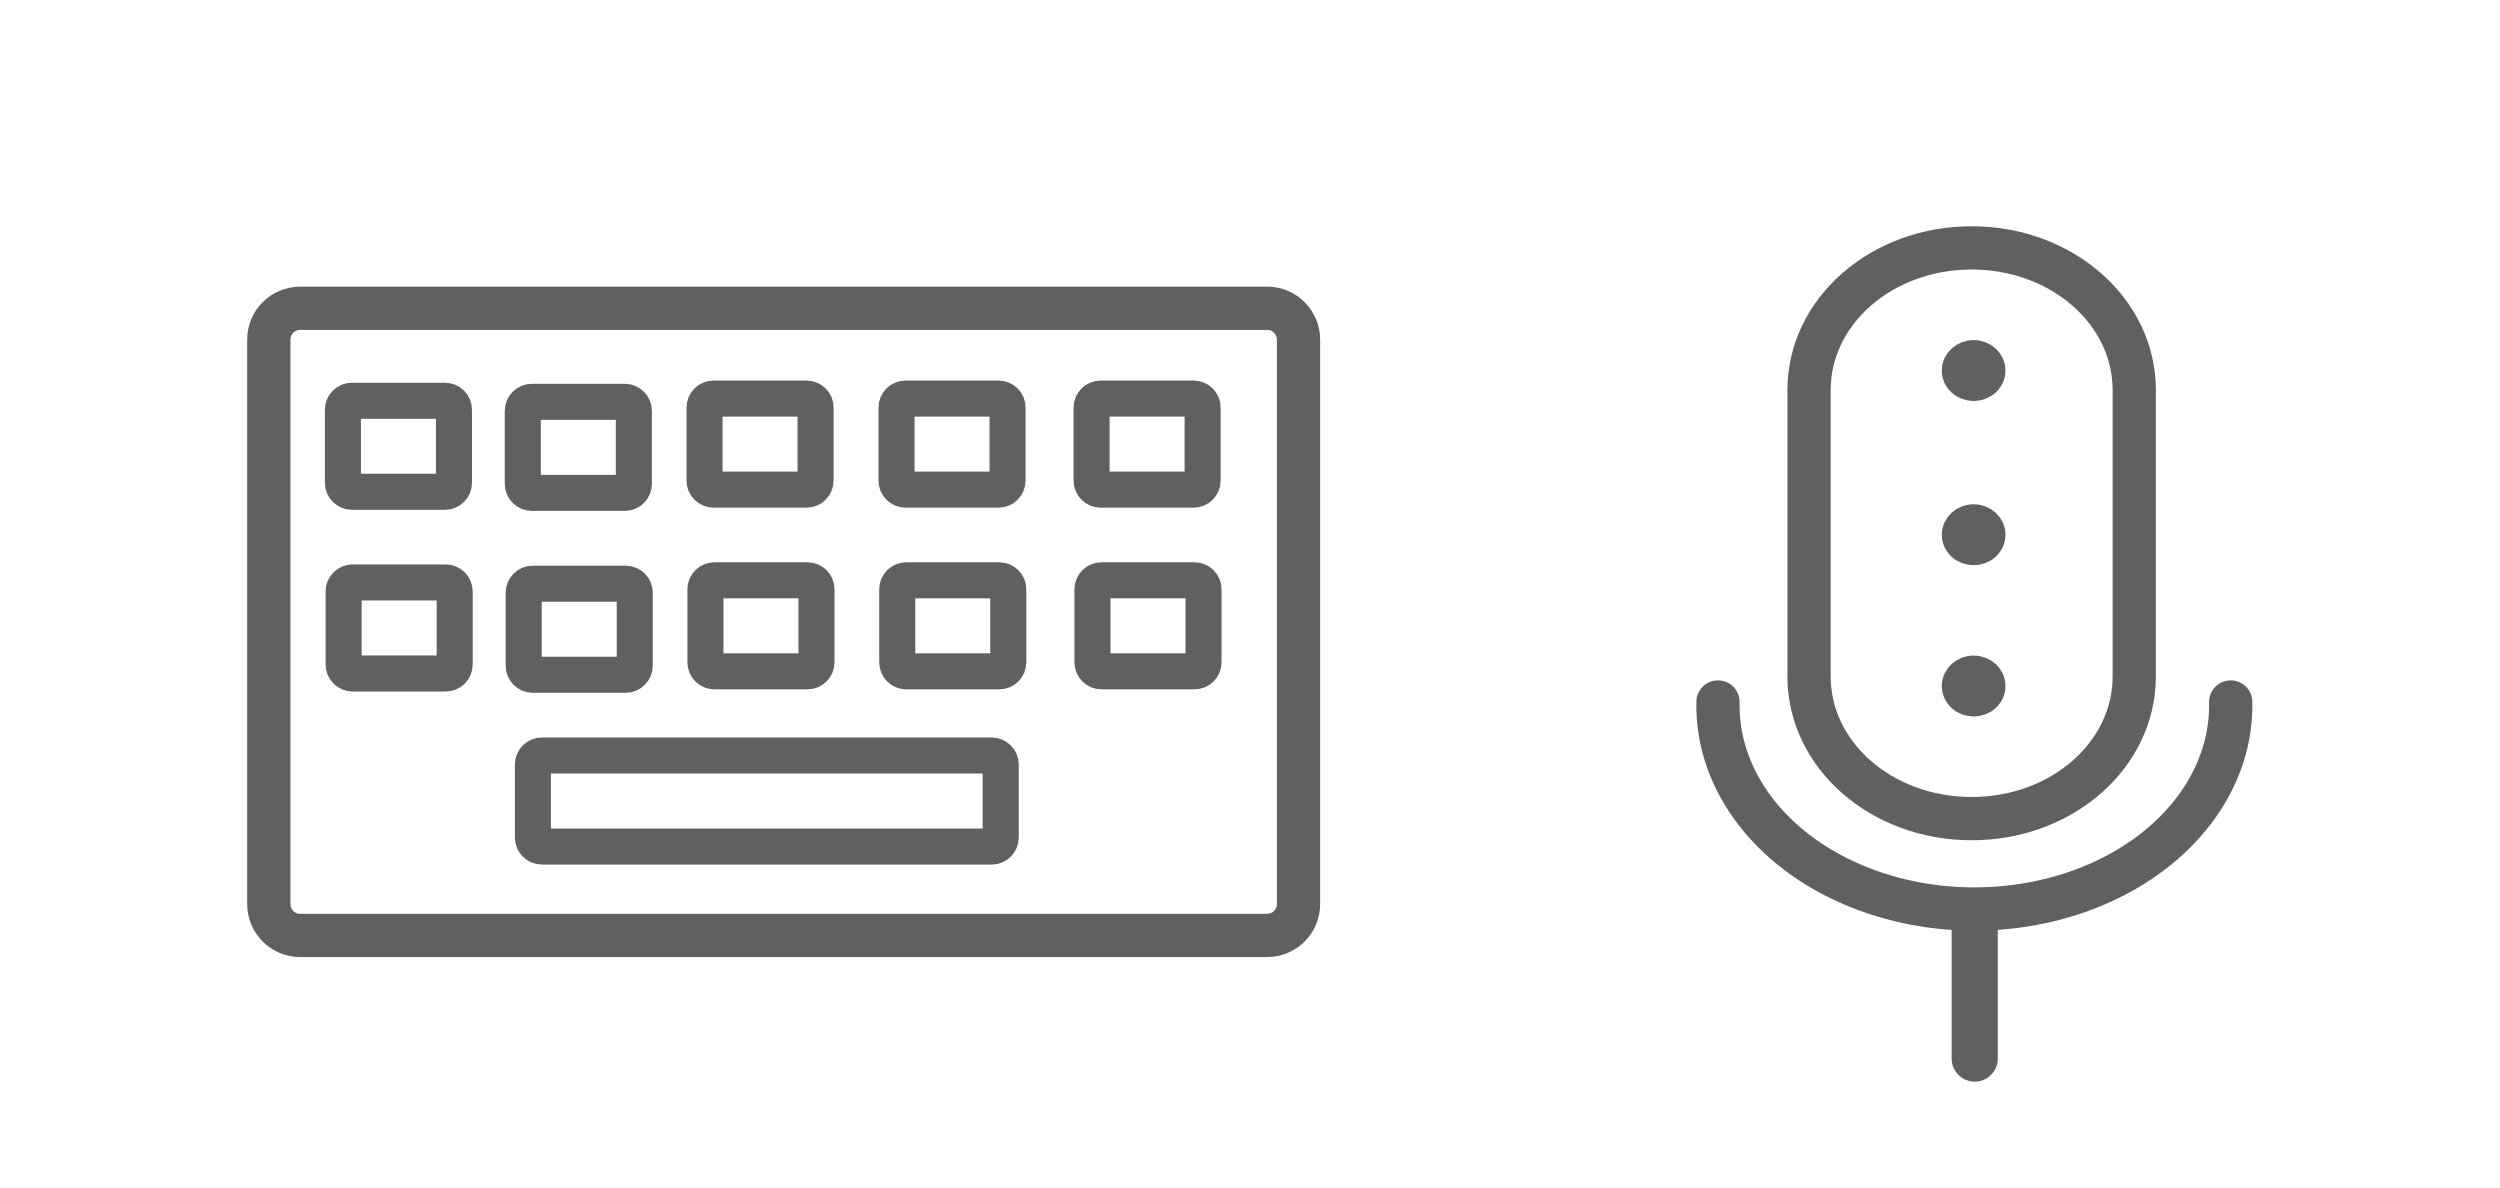
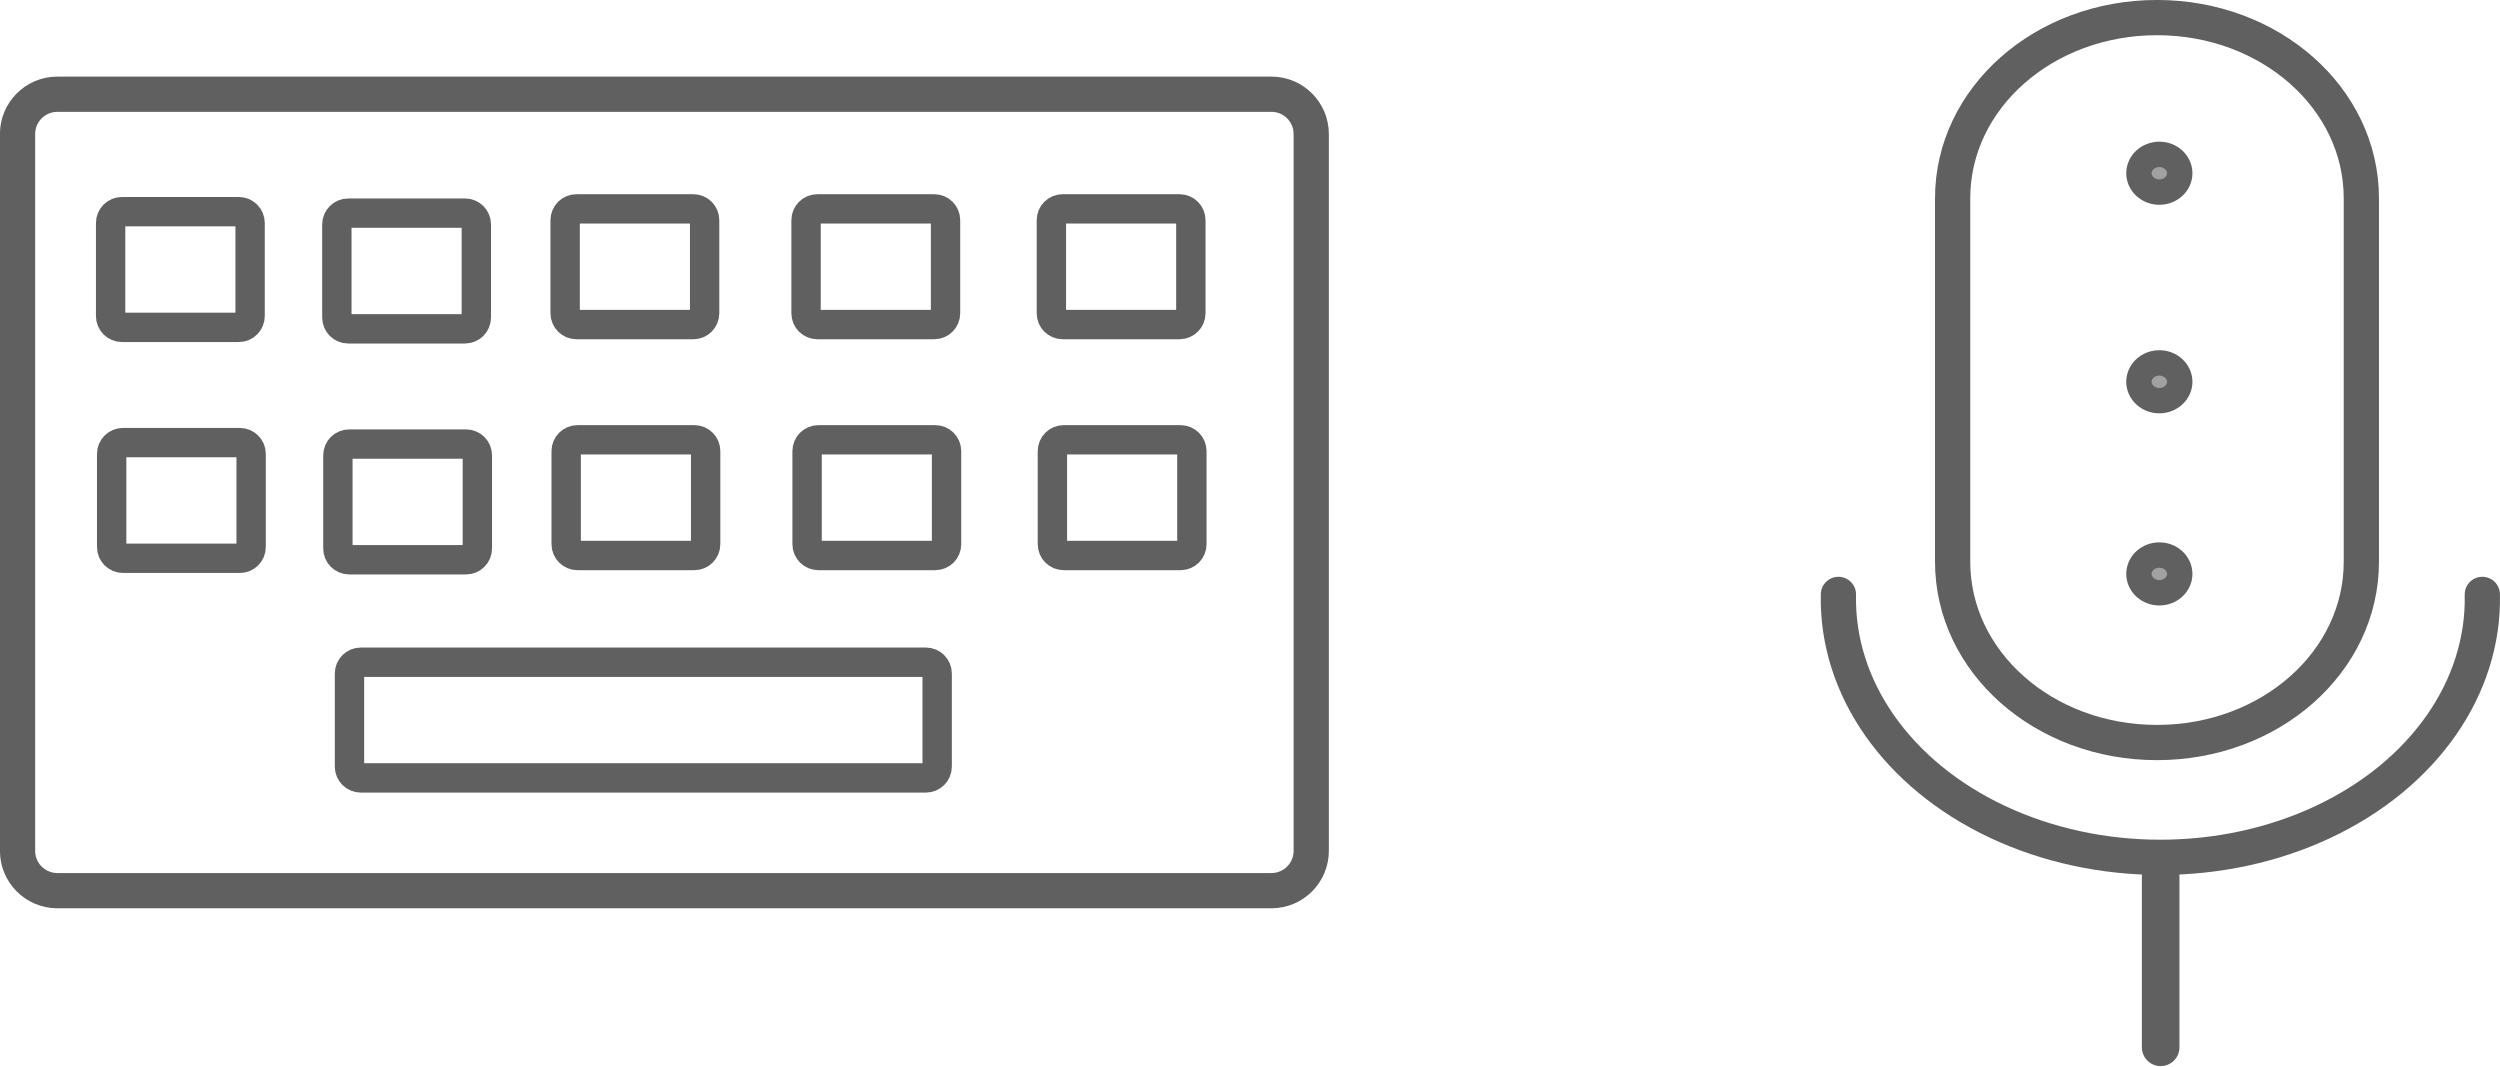
- <svg xmlns="http://www.w3.org/2000/svg" xmlns:xlink="http://www.w3.org/1999/xlink" width="13.868mm" height="6.59mm" viewBox="0 0 13.868 6.59" version="1.1" id="svg15604">
+ <svg xmlns="http://www.w3.org/2000/svg" xmlns:xlink="http://www.w3.org/1999/xlink" width="17.029mm" height="7.263mm" viewBox="0 0 17.029 7.263" version="1.1" id="svg15604">
  <defs id="defs15598">
    <pattern y="0" x="0" height="6" width="6" patternUnits="userSpaceOnUse" id="EMFhbasepattern" />
    <pattern y="0" x="0" height="6" width="6" patternUnits="userSpaceOnUse" id="EMFhbasepattern-3" />
  </defs>
-   <g id="layer1" transform="translate(-33.11887,-99.55796)">
-     <path style="opacity:1;fill:none;fill-opacity:1;fill-rule:evenodd;stroke:#606060;stroke-width:0;stroke-linecap:round;stroke-linejoin:bevel;stroke-miterlimit:4;stroke-dasharray:none;stroke-dashoffset:0;stroke-opacity:1;paint-order:markers fill stroke" d="m 44.06,101.085 c 0.402,0 0.725,0.283 0.725,0.634 v 1.276 c 0,0.351 -0.323,0.634 -0.725,0.634 -0.402,0 -0.725,-0.283 -0.725,-0.634 v -1.276 c 0,-0.351 0.323,-0.634 0.725,-0.634 z" id="rect853-0" />
-     <path style="opacity:1;fill:none;fill-opacity:1;fill-rule:evenodd;stroke:#606060;stroke-width:0;stroke-linecap:round;stroke-linejoin:bevel;stroke-miterlimit:4;stroke-dasharray:none;stroke-dashoffset:0;stroke-opacity:1;paint-order:markers fill stroke" d="m 44.14,103.037 a 0.072,0.066 0 0 1 -0.072,0.066 0.072,0.066 0 0 1 -0.072,-0.066 0.072,0.066 0 0 1 0.072,-0.066 0.072,0.066 0 0 1 0.072,0.066 z" id="use857-4" />
-     <path style="opacity:1;fill:none;fill-opacity:1;fill-rule:evenodd;stroke:#606060;stroke-width:0;stroke-linecap:round;stroke-linejoin:bevel;stroke-miterlimit:4;stroke-dasharray:none;stroke-dashoffset:0;stroke-opacity:1;paint-order:markers fill stroke" d="m 45.214,103.109 a 1.143,0.907 0 0 1 -0.565,0.798 1.143,0.907 0 0 1 -1.154,0 1.143,0.907 0 0 1 -0.565,-0.798" id="path971-2" />
-     <path style="fill:none;fill-opacity:1;fill-rule:evenodd;stroke:#606060;stroke-width:0;stroke-linecap:round;stroke-linejoin:miter;stroke-miterlimit:4;stroke-dasharray:none;stroke-opacity:1" d="m 44.073,104.044 v 0.572" id="path975-2" />
-     <use x="0" y="0" xlink:href="#use857-4" id="use983-16" width="100%" height="100%" transform="translate(6.1361906e-7,-0.674321)" style="fill:none;fill-opacity:1;stroke:#606060;stroke-width:0;stroke-miterlimit:4;stroke-dasharray:none;stroke-opacity:1" />
-     <use x="0" y="0" xlink:href="#use983-16" id="use985-8" width="100%" height="100%" style="fill:none;fill-opacity:1;stroke:#606060;stroke-width:0.05;stroke-miterlimit:4;stroke-dasharray:none;stroke-opacity:1" transform="translate(6.1361906e-7,-0.731822)" />
-     <path style="opacity:1;fill:none;fill-opacity:0.376;fill-rule:evenodd;stroke:#606060;stroke-width:0.24;stroke-linecap:round;stroke-linejoin:bevel;stroke-miterlimit:4;stroke-dasharray:none;stroke-dashoffset:0;stroke-opacity:1;paint-order:markers fill stroke" d="m 44.056,100.933 c 0.5,0 0.902,0.352 0.902,0.789 v 1.588 c 0,0.437 -0.402,0.789 -0.902,0.789 -0.5,0 -0.902,-0.352 -0.902,-0.789 v -1.588 c 0,-0.437 0.402,-0.789 0.902,-0.789 z" id="rect853-2-4-0" />
-     <path style="opacity:1;fill:#040a04;fill-opacity:0.376;fill-rule:evenodd;stroke:#606060;stroke-width:0.173;stroke-linecap:round;stroke-linejoin:bevel;stroke-miterlimit:4;stroke-dasharray:none;stroke-dashoffset:0;stroke-opacity:1;paint-order:markers fill stroke" d="m 44.157,103.363 a 0.09,0.082 0 0 1 -0.09,0.083 0.09,0.082 0 0 1 -0.09,-0.083 0.09,0.082 0 0 1 0.09,-0.082 0.09,0.082 0 0 1 0.09,0.082 z" id="use857-3-4" />
-     <use x="0" y="0" xlink:href="#use857-3-4" id="use983-4-9" width="100%" height="100%" transform="translate(6.1361906e-7,-0.839236)" style="fill:#000000;fill-opacity:0.996;stroke:#606060;stroke-width:0.728;stroke-opacity:1" />
-     <use x="0" y="0" xlink:href="#use983-4-9" id="use985-3-4" width="100%" height="100%" style="fill:#000000;fill-opacity:0.996;stroke:#606060;stroke-width:145.629;stroke-miterlimit:4;stroke-dasharray:none;stroke-opacity:1" transform="translate(6.1361906e-7,-0.910802)" />
-     <path style="fill:none;fill-rule:evenodd;stroke:#606060;stroke-width:0.256;stroke-linecap:round;stroke-linejoin:miter;stroke-miterlimit:4;stroke-dasharray:none;stroke-opacity:1" d="m 44.073,104.616 v 0.814" id="path975-7-3" />
-     <path style="opacity:1;fill:none;fill-opacity:1;fill-rule:evenodd;stroke:#606060;stroke-width:0.24;stroke-linecap:round;stroke-linejoin:bevel;stroke-miterlimit:4;stroke-dasharray:none;stroke-dashoffset:0;stroke-opacity:1;paint-order:markers fill stroke" d="m 45.493,103.452 a 1.422,1.129 0 0 1 -0.704,0.994 1.422,1.129 0 0 1 -1.436,0 1.422,1.129 0 0 1 -0.704,-0.994" id="path971-1-0" />
-     <rect style="opacity:1;fill:none;fill-opacity:0.439;fill-rule:evenodd;stroke:#606060;stroke-width:0.24;stroke-linecap:round;stroke-linejoin:round;stroke-miterlimit:22.926;stroke-dasharray:none;stroke-dashoffset:0;stroke-opacity:1;paint-order:markers fill stroke" id="rect845" width="5.712" height="3.479" x="34.61" y="101.268" ry="0.174" />
-     <rect style="opacity:1;fill:none;fill-opacity:0.996;fill-rule:evenodd;stroke:#606060;stroke-width:0.2;stroke-linecap:round;stroke-linejoin:round;stroke-miterlimit:22.926;stroke-dasharray:none;stroke-dashoffset:0;stroke-opacity:1;paint-order:markers fill stroke" id="rect847" width="0.616" height="0.505" x="35.021" y="101.781" ry="0.05" />
-     <rect style="opacity:1;fill:none;fill-opacity:0.996;fill-rule:evenodd;stroke:#606060;stroke-width:0.2;stroke-linecap:round;stroke-linejoin:round;stroke-miterlimit:22.926;stroke-dasharray:none;stroke-dashoffset:0;stroke-opacity:1;paint-order:markers fill stroke" id="rect847-8" width="0.616" height="0.505" x="36.019" y="101.787" ry="0.05" />
-     <rect style="opacity:1;fill:none;fill-opacity:0.996;fill-rule:evenodd;stroke:#606060;stroke-width:0.2;stroke-linecap:round;stroke-linejoin:round;stroke-miterlimit:22.926;stroke-dasharray:none;stroke-dashoffset:0;stroke-opacity:1;paint-order:markers fill stroke" id="rect847-0" width="0.616" height="0.505" x="37.027" y="101.769" ry="0.05" />
-     <rect style="opacity:1;fill:none;fill-opacity:0.996;fill-rule:evenodd;stroke:#606060;stroke-width:0.2;stroke-linecap:round;stroke-linejoin:round;stroke-miterlimit:22.926;stroke-dasharray:none;stroke-dashoffset:0;stroke-opacity:1;paint-order:markers fill stroke" id="rect847-3" width="0.616" height="0.505" x="38.092" y="101.769" ry="0.05" />
-     <rect style="opacity:1;fill:none;fill-opacity:0.996;fill-rule:evenodd;stroke:#606060;stroke-width:0.2;stroke-linecap:round;stroke-linejoin:round;stroke-miterlimit:22.926;stroke-dasharray:none;stroke-dashoffset:0;stroke-opacity:1;paint-order:markers fill stroke" id="rect847-5" width="0.616" height="0.505" x="39.174" y="101.769" ry="0.05" />
-     <rect style="opacity:1;fill:none;fill-opacity:0.996;fill-rule:evenodd;stroke:#606060;stroke-width:0.2;stroke-linecap:round;stroke-linejoin:round;stroke-miterlimit:22.926;stroke-dasharray:none;stroke-dashoffset:0;stroke-opacity:1;paint-order:markers fill stroke" id="rect847-31" width="0.616" height="0.505" x="35.025" y="102.789" ry="0.05" />
-     <rect style="opacity:1;fill:none;fill-opacity:0.996;fill-rule:evenodd;stroke:#606060;stroke-width:0.2;stroke-linecap:round;stroke-linejoin:round;stroke-miterlimit:22.926;stroke-dasharray:none;stroke-dashoffset:0;stroke-opacity:1;paint-order:markers fill stroke" id="rect847-8-9" width="0.616" height="0.505" x="36.024" y="102.796" ry="0.05" />
-     <rect style="opacity:1;fill:none;fill-opacity:0.996;fill-rule:evenodd;stroke:#606060;stroke-width:0.2;stroke-linecap:round;stroke-linejoin:round;stroke-miterlimit:22.926;stroke-dasharray:none;stroke-dashoffset:0;stroke-opacity:1;paint-order:markers fill stroke" id="rect847-0-9" width="0.616" height="0.505" x="37.032" y="102.777" ry="0.05" />
-     <rect style="opacity:1;fill:none;fill-opacity:0.996;fill-rule:evenodd;stroke:#606060;stroke-width:0.2;stroke-linecap:round;stroke-linejoin:round;stroke-miterlimit:22.926;stroke-dasharray:none;stroke-dashoffset:0;stroke-opacity:1;paint-order:markers fill stroke" id="rect847-3-3" width="0.616" height="0.505" x="38.096" y="102.777" ry="0.05" />
-     <rect style="opacity:1;fill:none;fill-opacity:0.996;fill-rule:evenodd;stroke:#606060;stroke-width:0.2;stroke-linecap:round;stroke-linejoin:round;stroke-miterlimit:22.926;stroke-dasharray:none;stroke-dashoffset:0;stroke-opacity:1;paint-order:markers fill stroke" id="rect847-5-2" width="0.616" height="0.505" x="39.179" y="102.777" ry="0.05" />
-     <rect style="opacity:1;fill:none;fill-opacity:0.996;fill-rule:evenodd;stroke:#606060;stroke-width:0.2;stroke-linecap:round;stroke-linejoin:round;stroke-miterlimit:22.926;stroke-dasharray:none;stroke-dashoffset:0;stroke-opacity:1;paint-order:markers fill stroke" id="rect847-0-9-3" width="2.595" height="0.505" x="36.075" y="103.749" ry="0.05" />
-     <flowRoot xml:space="preserve" id="flowRoot2089" style="fill:black;fill-opacity:1;stroke:none;font-family:sans-serif;font-style:normal;font-weight:normal;font-size:16px;line-height:1.25;letter-spacing:0px;word-spacing:0px">
+   <g id="layer1" transform="translate(-32.12744,-99.63118)">
+     <path style="opacity:1;fill:none;fill-opacity:1;fill-rule:evenodd;stroke:#606060;stroke-width:0;stroke-linecap:round;stroke-linejoin:bevel;stroke-miterlimit:4;stroke-dasharray:none;stroke-dashoffset:0;stroke-opacity:1;paint-order:markers fill stroke" d="m 46.825,99.987 c 0.62,0 1.118,0.441 1.118,0.989 v 1.99 c 0,0.548 -0.499,0.989 -1.118,0.989 -0.62,0 -1.118,-0.441 -1.118,-0.989 v -1.99 c 0,-0.548 0.499,-0.989 1.118,-0.989 z" id="rect853-0" />
+     <path style="opacity:1;fill:none;fill-opacity:1;fill-rule:evenodd;stroke:#606060;stroke-width:0;stroke-linecap:round;stroke-linejoin:bevel;stroke-miterlimit:4;stroke-dasharray:none;stroke-dashoffset:0;stroke-opacity:1;paint-order:markers fill stroke" d="m 46.95,103.032 a 0.112,0.103 0 0 1 -0.112,0.103 0.112,0.103 0 0 1 -0.112,-0.103 0.112,0.103 0 0 1 0.112,-0.103 0.112,0.103 0 0 1 0.112,0.103 z" id="use857-4" />
+     <path style="opacity:1;fill:none;fill-opacity:1;fill-rule:evenodd;stroke:#606060;stroke-width:0;stroke-linecap:round;stroke-linejoin:bevel;stroke-miterlimit:4;stroke-dasharray:none;stroke-dashoffset:0;stroke-opacity:1;paint-order:markers fill stroke" d="m 48.605,103.144 a 1.763,1.414 0 0 1 -0.872,1.245 1.763,1.414 0 0 1 -1.78,0 1.763,1.414 0 0 1 -0.872,-1.245" id="path971-2" />
+     <path style="fill:none;fill-opacity:1;fill-rule:evenodd;stroke:#606060;stroke-width:0;stroke-linecap:round;stroke-linejoin:miter;stroke-miterlimit:4;stroke-dasharray:none;stroke-opacity:1" d="m 46.845,104.602 v 0.892" id="path975-2" />
+     <use x="0" y="0" xlink:href="#use857-4" id="use983-16" width="100%" height="100%" transform="translate(9.6453185e-7,-1.051658)" style="fill:none;fill-opacity:1;stroke:#606060;stroke-width:0;stroke-miterlimit:4;stroke-dasharray:none;stroke-opacity:1" />
+     <use x="0" y="0" xlink:href="#use983-16" id="use985-8" width="100%" height="100%" style="fill:none;fill-opacity:1;stroke:#606060;stroke-width:0.032;stroke-miterlimit:4;stroke-dasharray:none;stroke-opacity:1" transform="translate(9.6453185e-7,-1.141336)" />
+     <path style="opacity:1;fill:none;fill-opacity:0.376;fill-rule:evenodd;stroke:#606060;stroke-width:0.24;stroke-linecap:round;stroke-linejoin:bevel;stroke-miterlimit:4;stroke-dasharray:none;stroke-dashoffset:0;stroke-opacity:1;paint-order:markers fill stroke" d="m 46.82,99.751 c 0.771,0 1.392,0.549 1.392,1.231 v 2.476 c 0,0.682 -0.621,1.231 -1.392,1.231 -0.771,0 -1.392,-0.549 -1.392,-1.231 v -2.476 c 0,-0.682 0.621,-1.231 1.392,-1.231 z" id="rect853-2-4-0" />
+     <path style="opacity:1;fill:#040a04;fill-opacity:0.376;fill-rule:evenodd;stroke:#606060;stroke-width:0.173;stroke-linecap:round;stroke-linejoin:bevel;stroke-miterlimit:4;stroke-dasharray:none;stroke-dashoffset:0;stroke-opacity:1;paint-order:markers fill stroke" d="m 46.975,103.54 a 0.139,0.129 0 0 1 -0.139,0.129 0.139,0.129 0 0 1 -0.139,-0.129 0.139,0.129 0 0 1 0.139,-0.128 0.139,0.129 0 0 1 0.139,0.128 z" id="use857-3-4" />
+     <use x="0" y="0" xlink:href="#use857-3-4" id="use983-4-9" width="100%" height="100%" transform="translate(9.6453185e-7,-1.308857)" style="fill:#000000;fill-opacity:0.996;stroke:#606060;stroke-width:0.469;stroke-opacity:1" />
+     <use x="0" y="0" xlink:href="#use983-4-9" id="use985-3-4" width="100%" height="100%" style="fill:#000000;fill-opacity:0.996;stroke:#606060;stroke-width:93.888;stroke-miterlimit:4;stroke-dasharray:none;stroke-opacity:1" transform="translate(9.6453185e-7,-1.42047)" />
+     <path style="fill:none;fill-rule:evenodd;stroke:#606060;stroke-width:0.256;stroke-linecap:round;stroke-linejoin:miter;stroke-miterlimit:4;stroke-dasharray:none;stroke-opacity:1" d="m 46.845,105.495 v 1.27" id="path975-7-3" />
+     <path style="opacity:1;fill:none;fill-opacity:1;fill-rule:evenodd;stroke:#606060;stroke-width:0.24;stroke-linecap:round;stroke-linejoin:bevel;stroke-miterlimit:4;stroke-dasharray:none;stroke-dashoffset:0;stroke-opacity:1;paint-order:markers fill stroke" d="m 49.036,103.68 a 2.194,1.76 0 0 1 -1.085,1.55 2.194,1.76 0 0 1 -2.216,0 2.194,1.76 0 0 1 -1.085,-1.55" id="path971-1-0" />
+     <rect style="opacity:1;fill:none;fill-opacity:0.439;fill-rule:evenodd;stroke:#606060;stroke-width:0.24;stroke-linecap:round;stroke-linejoin:round;stroke-miterlimit:22.926;stroke-dasharray:none;stroke-dashoffset:0;stroke-opacity:1;paint-order:markers fill stroke" id="rect845" width="8.812" height="5.425" x="32.247" y="100.273" ry="0.271" />
+     <rect style="opacity:1;fill:none;fill-opacity:0.996;fill-rule:evenodd;stroke:#606060;stroke-width:0.2;stroke-linecap:round;stroke-linejoin:round;stroke-miterlimit:22.926;stroke-dasharray:none;stroke-dashoffset:0;stroke-opacity:1;paint-order:markers fill stroke" id="rect847" width="0.95" height="0.788" x="32.881" y="101.073" ry="0.077" />
+     <rect style="opacity:1;fill:none;fill-opacity:0.996;fill-rule:evenodd;stroke:#606060;stroke-width:0.2;stroke-linecap:round;stroke-linejoin:round;stroke-miterlimit:22.926;stroke-dasharray:none;stroke-dashoffset:0;stroke-opacity:1;paint-order:markers fill stroke" id="rect847-8" width="0.95" height="0.788" x="34.422" y="101.083" ry="0.077" />
+     <rect style="opacity:1;fill:none;fill-opacity:0.996;fill-rule:evenodd;stroke:#606060;stroke-width:0.2;stroke-linecap:round;stroke-linejoin:round;stroke-miterlimit:22.926;stroke-dasharray:none;stroke-dashoffset:0;stroke-opacity:1;paint-order:markers fill stroke" id="rect847-0" width="0.95" height="0.788" x="35.977" y="101.054" ry="0.077" />
+     <rect style="opacity:1;fill:none;fill-opacity:0.996;fill-rule:evenodd;stroke:#606060;stroke-width:0.2;stroke-linecap:round;stroke-linejoin:round;stroke-miterlimit:22.926;stroke-dasharray:none;stroke-dashoffset:0;stroke-opacity:1;paint-order:markers fill stroke" id="rect847-3" width="0.95" height="0.788" x="37.618" y="101.054" ry="0.077" />
+     <rect style="opacity:1;fill:none;fill-opacity:0.996;fill-rule:evenodd;stroke:#606060;stroke-width:0.2;stroke-linecap:round;stroke-linejoin:round;stroke-miterlimit:22.926;stroke-dasharray:none;stroke-dashoffset:0;stroke-opacity:1;paint-order:markers fill stroke" id="rect847-5" width="0.95" height="0.788" x="39.289" y="101.054" ry="0.077" />
+     <rect style="opacity:1;fill:none;fill-opacity:0.996;fill-rule:evenodd;stroke:#606060;stroke-width:0.2;stroke-linecap:round;stroke-linejoin:round;stroke-miterlimit:22.926;stroke-dasharray:none;stroke-dashoffset:0;stroke-opacity:1;paint-order:markers fill stroke" id="rect847-31" width="0.95" height="0.788" x="32.888" y="102.646" ry="0.077" />
+     <rect style="opacity:1;fill:none;fill-opacity:0.996;fill-rule:evenodd;stroke:#606060;stroke-width:0.2;stroke-linecap:round;stroke-linejoin:round;stroke-miterlimit:22.926;stroke-dasharray:none;stroke-dashoffset:0;stroke-opacity:1;paint-order:markers fill stroke" id="rect847-8-9" width="0.95" height="0.788" x="34.429" y="102.656" ry="0.077" />
+     <rect style="opacity:1;fill:none;fill-opacity:0.996;fill-rule:evenodd;stroke:#606060;stroke-width:0.2;stroke-linecap:round;stroke-linejoin:round;stroke-miterlimit:22.926;stroke-dasharray:none;stroke-dashoffset:0;stroke-opacity:1;paint-order:markers fill stroke" id="rect847-0-9" width="0.95" height="0.788" x="35.984" y="102.627" ry="0.077" />
+     <rect style="opacity:1;fill:none;fill-opacity:0.996;fill-rule:evenodd;stroke:#606060;stroke-width:0.2;stroke-linecap:round;stroke-linejoin:round;stroke-miterlimit:22.926;stroke-dasharray:none;stroke-dashoffset:0;stroke-opacity:1;paint-order:markers fill stroke" id="rect847-3-3" width="0.95" height="0.788" x="37.625" y="102.627" ry="0.077" />
+     <rect style="opacity:1;fill:none;fill-opacity:0.996;fill-rule:evenodd;stroke:#606060;stroke-width:0.2;stroke-linecap:round;stroke-linejoin:round;stroke-miterlimit:22.926;stroke-dasharray:none;stroke-dashoffset:0;stroke-opacity:1;paint-order:markers fill stroke" id="rect847-5-2" width="0.95" height="0.788" x="39.296" y="102.627" ry="0.077" />
+     <rect style="opacity:1;fill:none;fill-opacity:0.996;fill-rule:evenodd;stroke:#606060;stroke-width:0.2;stroke-linecap:round;stroke-linejoin:round;stroke-miterlimit:22.926;stroke-dasharray:none;stroke-dashoffset:0;stroke-opacity:1;paint-order:markers fill stroke" id="rect847-0-9-3" width="4.003" height="0.788" x="34.508" y="104.142" ry="0.077" />
+     <flowRoot xml:space="preserve" id="flowRoot2089" style="font-style:normal;font-weight:normal;font-size:16px;line-height:1.25;font-family:sans-serif;letter-spacing:0px;word-spacing:0px;fill:#000000;fill-opacity:1;stroke:none" transform="matrix(0.2645833,0,0,0.2645833,33.11887,99.55796)">
      <flowRegion id="flowRegion2091">
        <rect id="rect2093" width="5.02" height="17.988" x="26.355" y="31.88" />
      </flowRegion>
      <flowPara id="flowPara2095" />
    </flowRoot>
    <text xml:space="preserve" style="font-style:normal;font-weight:normal;font-size:4.233px;line-height:1.25;font-family:sans-serif;letter-spacing:0px;word-spacing:0px;fill:#000000;fill-opacity:1;stroke:none;stroke-width:0.265" x="45.7" y="111.129" id="text2099">
      <tspan id="tspan2097" x="45.7" y="114.991" style="stroke-width:0.265" />
    </text>
  </g>
</svg>
